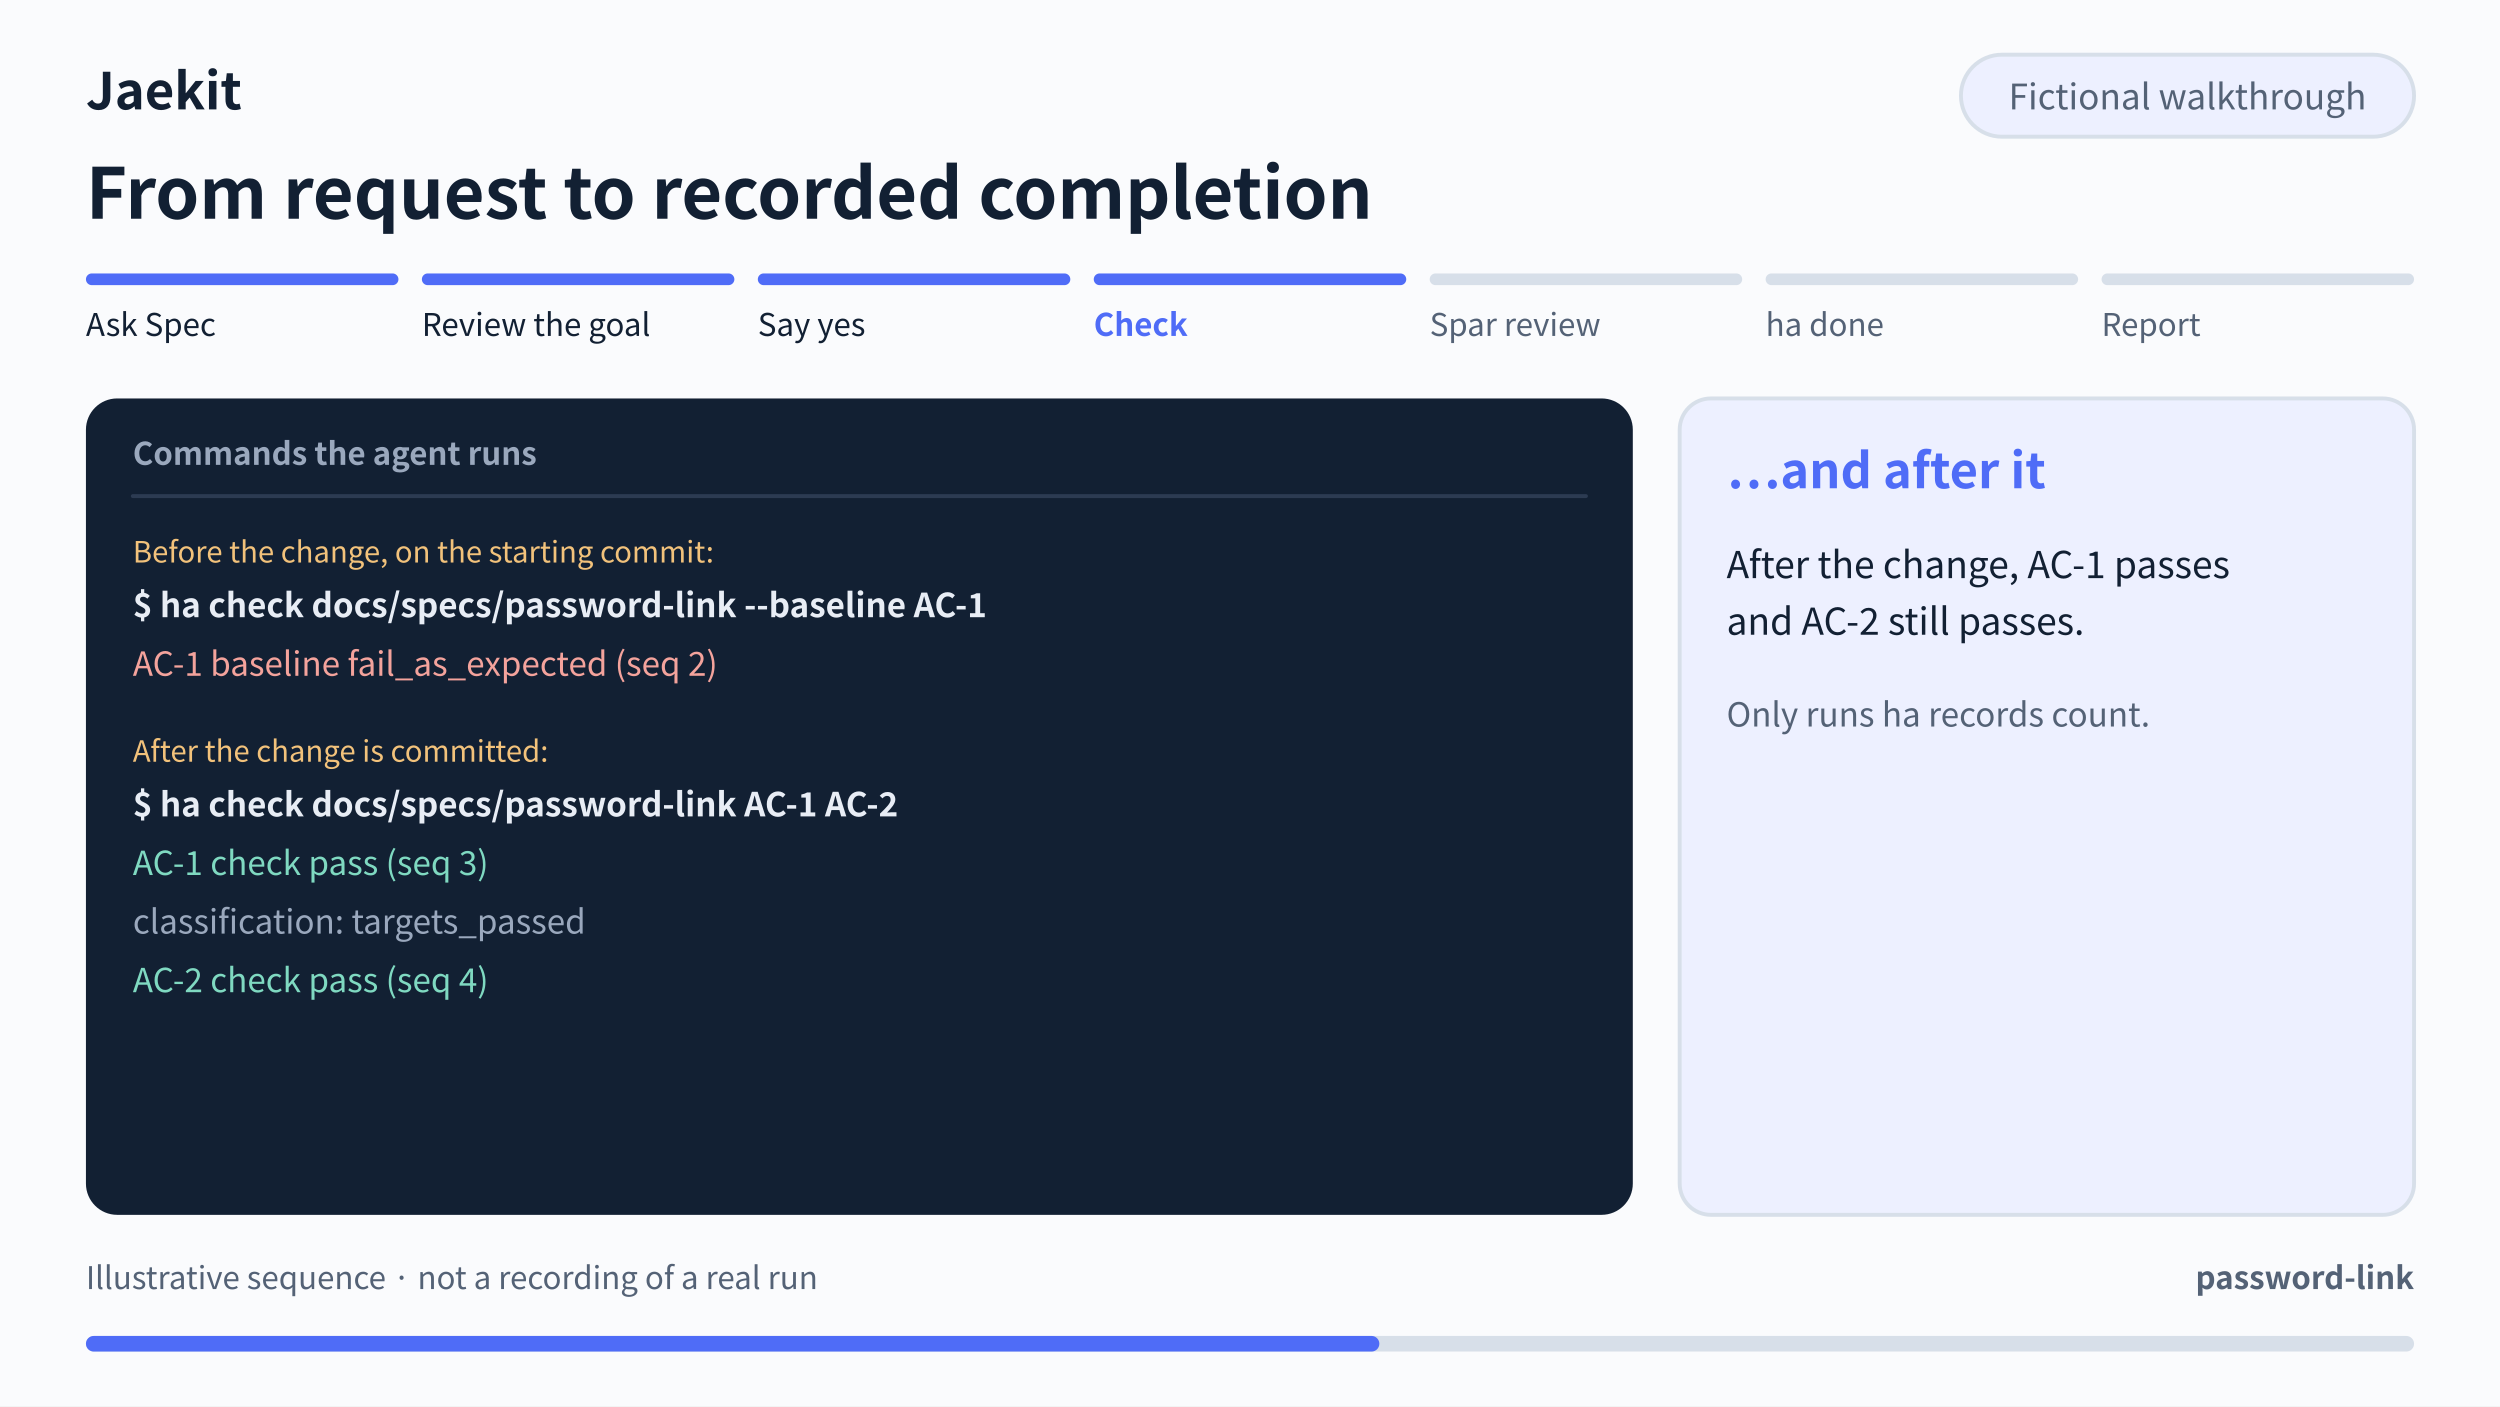
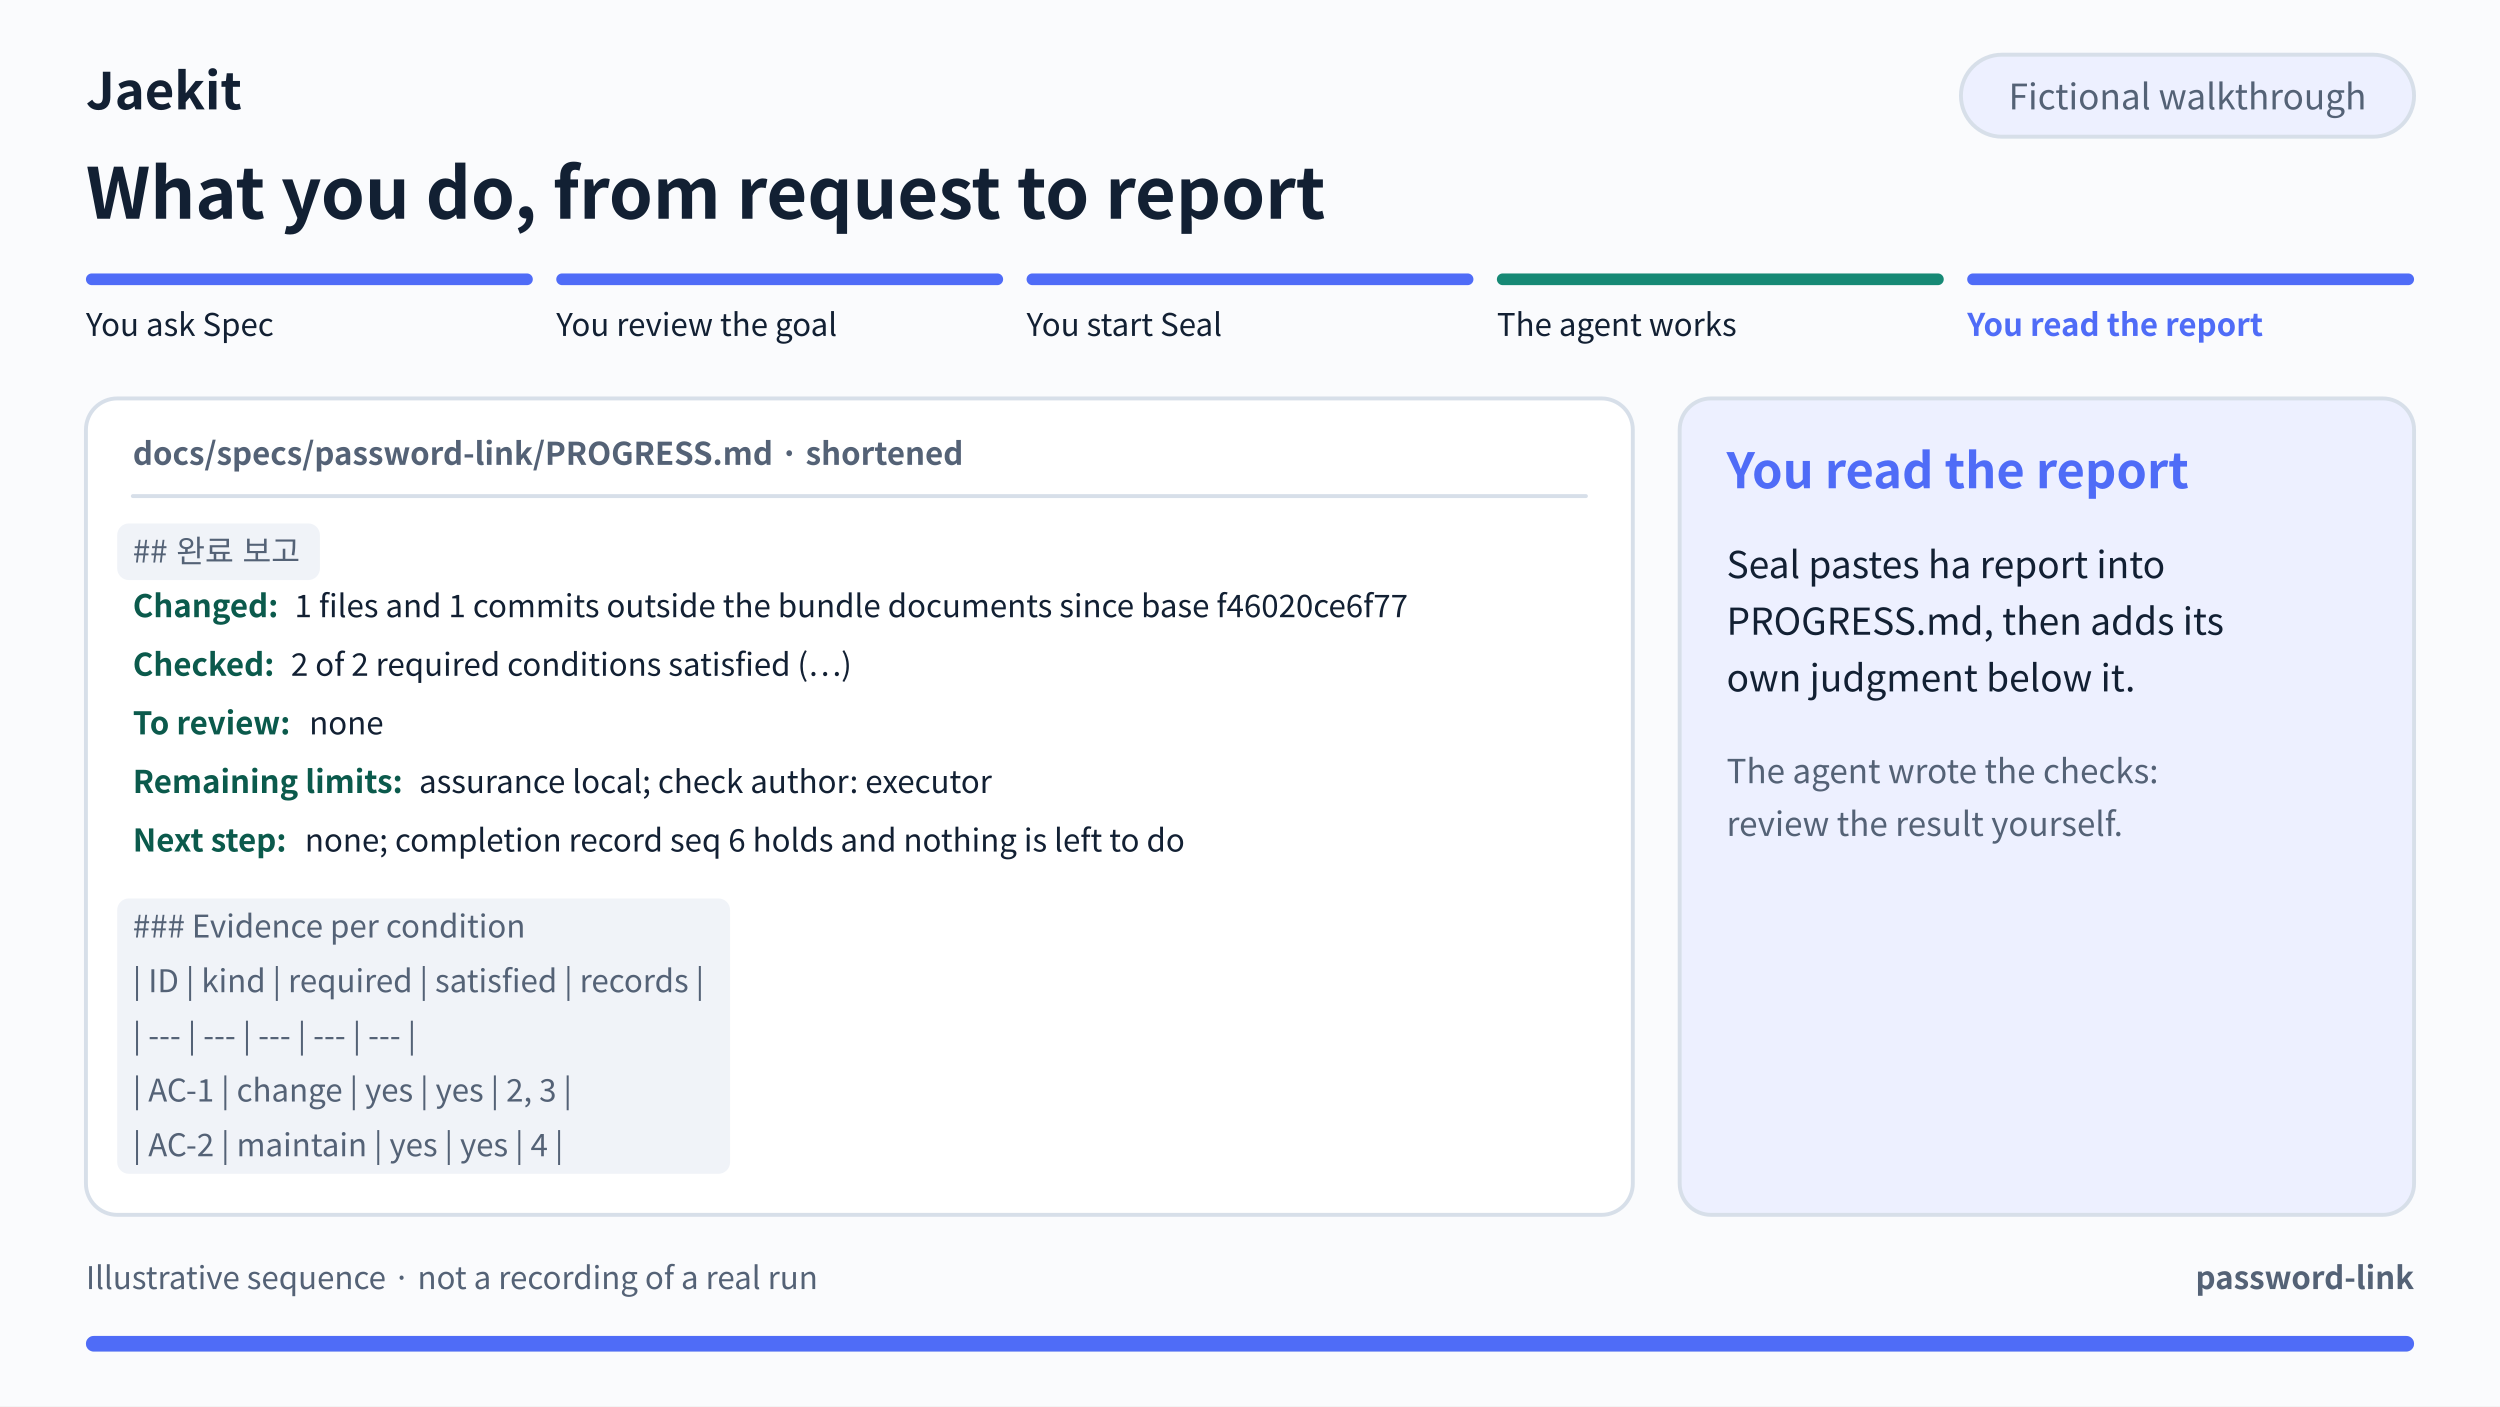
<svg xmlns="http://www.w3.org/2000/svg" width="1280" height="720" viewBox="0 0 1280 720" role="img" aria-labelledby="title description" xml:lang="en">
  <rect x="0" y="0" width="1280" height="720" rx="0" fill="#FAFBFD" />
  <text x="44" y="56" font-family="Noto Sans CJK KR, Noto Sans KR, sans-serif" font-size="26" font-weight="700" fill="#122033" text-anchor="start" xml:space="preserve">Jaekit</text>
  <rect x="1004" y="28" width="232" height="42" rx="21" fill="#EDF0FF" stroke="#D7DFE9" stroke-width="2" />
  <text x="1120" y="56" font-family="Noto Sans CJK KR, Noto Sans KR, sans-serif" font-size="18" font-weight="400" fill="#546276" text-anchor="middle" xml:space="preserve">Fictional walkthrough</text>
-   <text x="44" y="112" font-family="Noto Sans CJK KR, Noto Sans KR, sans-serif" font-size="36" font-weight="700" fill="#122033" text-anchor="start" xml:space="preserve">From request to recorded completion</text>
-   <rect x="44.0" y="140" width="160.0" height="6" rx="3" fill="#4F6CF7" />
-   <text x="44.0" y="172" font-family="Noto Sans CJK KR, Noto Sans KR, sans-serif" font-size="16" font-weight="400" fill="#122033" text-anchor="start" xml:space="preserve">Ask Spec</text>
-   <rect x="216.0" y="140" width="160.0" height="6" rx="3" fill="#4F6CF7" />
-   <text x="216.0" y="172" font-family="Noto Sans CJK KR, Noto Sans KR, sans-serif" font-size="16" font-weight="400" fill="#122033" text-anchor="start" xml:space="preserve">Review the goal</text>
-   <rect x="388.0" y="140" width="160.0" height="6" rx="3" fill="#4F6CF7" />
-   <text x="388.0" y="172" font-family="Noto Sans CJK KR, Noto Sans KR, sans-serif" font-size="16" font-weight="400" fill="#122033" text-anchor="start" xml:space="preserve">Say yes</text>
-   <rect x="560.0" y="140" width="160.0" height="6" rx="3" fill="#4F6CF7" />
-   <text x="560.0" y="172" font-family="Noto Sans CJK KR, Noto Sans KR, sans-serif" font-size="16" font-weight="700" fill="#4F6CF7" text-anchor="start" xml:space="preserve">Check</text>
-   <rect x="732.0" y="140" width="160.0" height="6" rx="3" fill="#D7DFE9" />
-   <text x="732.0" y="172" font-family="Noto Sans CJK KR, Noto Sans KR, sans-serif" font-size="16" font-weight="400" fill="#546276" text-anchor="start" xml:space="preserve">Spar review</text>
-   <rect x="904.0" y="140" width="160.0" height="6" rx="3" fill="#D7DFE9" />
-   <text x="904.0" y="172" font-family="Noto Sans CJK KR, Noto Sans KR, sans-serif" font-size="16" font-weight="400" fill="#546276" text-anchor="start" xml:space="preserve">ha done</text>
-   <rect x="1076.0" y="140" width="160.0" height="6" rx="3" fill="#D7DFE9" />
-   <text x="1076.0" y="172" font-family="Noto Sans CJK KR, Noto Sans KR, sans-serif" font-size="16" font-weight="400" fill="#546276" text-anchor="start" xml:space="preserve">Report</text>
-   <rect x="44" y="204" width="792" height="418" rx="16" fill="#122033" />
-   <text x="68" y="238" font-family="Noto Sans CJK KR, Noto Sans KR, sans-serif" font-size="16" font-weight="700" fill="#9AA8BD" text-anchor="start" xml:space="preserve">Commands the agent runs</text>
-   <path d="M68 254H812" fill="none" stroke="#2C3B52" stroke-width="2" stroke-linecap="round" stroke-linejoin="round" />
-   <text x="68" y="288" font-family="Noto Sans CJK KR, Noto Sans KR, sans-serif" font-size="15" font-weight="400" fill="#F2C27B" text-anchor="start" xml:space="preserve">Before the change, on the starting commit:</text>
-   <text x="68" y="316" font-family="Noto Sans CJK KR, Noto Sans KR, sans-serif" font-size="17" font-weight="700" fill="#E8EDF5" text-anchor="start" xml:space="preserve">$ ha check docs/specs/password-link --baseline AC-1</text>
-   <text x="68" y="346" font-family="Noto Sans CJK KR, Noto Sans KR, sans-serif" font-size="17" font-weight="400" fill="#F4A39C" text-anchor="start" xml:space="preserve">AC-1 baseline fail_as_expected (seq 2)</text>
-   <text x="68" y="390" font-family="Noto Sans CJK KR, Noto Sans KR, sans-serif" font-size="15" font-weight="400" fill="#F2C27B" text-anchor="start" xml:space="preserve">After the change is committed:</text>
-   <text x="68" y="418" font-family="Noto Sans CJK KR, Noto Sans KR, sans-serif" font-size="17" font-weight="700" fill="#E8EDF5" text-anchor="start" xml:space="preserve">$ ha check docs/specs/password-link AC-1 AC-2</text>
-   <text x="68" y="448" font-family="Noto Sans CJK KR, Noto Sans KR, sans-serif" font-size="17" font-weight="400" fill="#7FD9C1" text-anchor="start" xml:space="preserve">AC-1 check pass (seq 3)</text>
-   <text x="68" y="478" font-family="Noto Sans CJK KR, Noto Sans KR, sans-serif" font-size="17" font-weight="400" fill="#9AA8BD" text-anchor="start" xml:space="preserve">classification: targets_passed</text>
-   <text x="68" y="508" font-family="Noto Sans CJK KR, Noto Sans KR, sans-serif" font-size="17" font-weight="400" fill="#7FD9C1" text-anchor="start" xml:space="preserve">AC-2 check pass (seq 4)</text>
+   <text x="44" y="112" font-family="Noto Sans CJK KR, Noto Sans KR, sans-serif" font-size="36" font-weight="700" fill="#122033" text-anchor="start" xml:space="preserve">What you do, from request to report</text>
+   <rect x="44.0" y="140" width="228.8" height="6" rx="3" fill="#4F6CF7" />
+   <text x="44.0" y="172" font-family="Noto Sans CJK KR, Noto Sans KR, sans-serif" font-size="16" font-weight="400" fill="#122033" text-anchor="start" xml:space="preserve">You ask Spec</text>
+   <rect x="284.8" y="140" width="228.8" height="6" rx="3" fill="#4F6CF7" />
+   <text x="284.8" y="172" font-family="Noto Sans CJK KR, Noto Sans KR, sans-serif" font-size="16" font-weight="400" fill="#122033" text-anchor="start" xml:space="preserve">You review the goal</text>
+   <rect x="525.6" y="140" width="228.8" height="6" rx="3" fill="#4F6CF7" />
+   <text x="525.6" y="172" font-family="Noto Sans CJK KR, Noto Sans KR, sans-serif" font-size="16" font-weight="400" fill="#122033" text-anchor="start" xml:space="preserve">You start Seal</text>
+   <rect x="766.4" y="140" width="228.8" height="6" rx="3" fill="#168975" />
+   <text x="766.4" y="172" font-family="Noto Sans CJK KR, Noto Sans KR, sans-serif" font-size="16" font-weight="400" fill="#122033" text-anchor="start" xml:space="preserve">The agent works</text>
+   <rect x="1007.2" y="140" width="228.8" height="6" rx="3" fill="#4F6CF7" />
+   <text x="1007.2" y="172" font-family="Noto Sans CJK KR, Noto Sans KR, sans-serif" font-size="16" font-weight="700" fill="#4F6CF7" text-anchor="start" xml:space="preserve">You read the report</text>
+   <rect x="44" y="204" width="792" height="418" rx="16" fill="#FFFFFF" stroke="#D7DFE9" stroke-width="2" />
+   <text x="68" y="238" font-family="Noto Sans CJK KR, Noto Sans KR, sans-serif" font-size="16" font-weight="700" fill="#546276" text-anchor="start" xml:space="preserve">docs/specs/password-link/PROGRESS.md · shortened</text>
+   <path d="M68 254H812" fill="none" stroke="#D7DFE9" stroke-width="2" stroke-linecap="round" stroke-linejoin="round" />
+   <rect x="60" y="268" width="103.808" height="29" rx="6" fill="#F0F3F8" />
+   <rect x="60" y="460" width="313.808" height="141" rx="6" fill="#F0F3F8" />
+   <text x="68" y="288" font-family="Noto Sans CJK KR, Noto Sans KR, sans-serif" font-size="16" font-weight="400" fill="#546276" text-anchor="start" xml:space="preserve">## 완료 보고</text>
+   <text x="68" y="316" font-family="Noto Sans CJK KR, Noto Sans KR, sans-serif" font-size="16" font-weight="700" fill="#0B5A4C" text-anchor="start" xml:space="preserve">Changed:</text>
+   <text x="150.8" y="316" font-family="Noto Sans CJK KR, Noto Sans KR, sans-serif" font-size="16" font-weight="400" fill="#122033" text-anchor="start" xml:space="preserve">1 files and 1 commits outside the bundle documents since base f46020ce6f77</text>
+   <text x="68" y="346" font-family="Noto Sans CJK KR, Noto Sans KR, sans-serif" font-size="16" font-weight="700" fill="#0B5A4C" text-anchor="start" xml:space="preserve">Checked:</text>
+   <text x="148.928" y="346" font-family="Noto Sans CJK KR, Noto Sans KR, sans-serif" font-size="16" font-weight="400" fill="#122033" text-anchor="start" xml:space="preserve">2 of 2 required conditions satisfied (…)</text>
+   <text x="68" y="376" font-family="Noto Sans CJK KR, Noto Sans KR, sans-serif" font-size="16" font-weight="700" fill="#0B5A4C" text-anchor="start" xml:space="preserve">To review:</text>
+   <text x="158.304" y="376" font-family="Noto Sans CJK KR, Noto Sans KR, sans-serif" font-size="16" font-weight="400" fill="#122033" text-anchor="start" xml:space="preserve">none</text>
+   <text x="68" y="406" font-family="Noto Sans CJK KR, Noto Sans KR, sans-serif" font-size="16" font-weight="700" fill="#0B5A4C" text-anchor="start" xml:space="preserve">Remaining limits:</text>
+   <text x="214.56" y="406" font-family="Noto Sans CJK KR, Noto Sans KR, sans-serif" font-size="16" font-weight="400" fill="#122033" text-anchor="start" xml:space="preserve">assurance local; check author: executor</text>
+   <text x="68" y="436" font-family="Noto Sans CJK KR, Noto Sans KR, sans-serif" font-size="16" font-weight="700" fill="#0B5A4C" text-anchor="start" xml:space="preserve">Next step:</text>
+   <text x="156.096" y="436" font-family="Noto Sans CJK KR, Noto Sans KR, sans-serif" font-size="16" font-weight="400" fill="#122033" text-anchor="start" xml:space="preserve">none; completion record seq 6 holds and nothing is left to do</text>
+   <text x="68" y="480" font-family="Noto Sans CJK KR, Noto Sans KR, sans-serif" font-size="16" font-weight="400" fill="#546276" text-anchor="start" xml:space="preserve">### Evidence per condition</text>
+   <text x="68" y="508" font-family="Noto Sans CJK KR, Noto Sans KR, sans-serif" font-size="16" font-weight="400" fill="#546276" text-anchor="start" xml:space="preserve">| ID | kind | required | satisfied | records |</text>
+   <text x="68" y="536" font-family="Noto Sans CJK KR, Noto Sans KR, sans-serif" font-size="16" font-weight="400" fill="#546276" text-anchor="start" xml:space="preserve">| --- | --- | --- | --- | --- |</text>
+   <text x="68" y="564" font-family="Noto Sans CJK KR, Noto Sans KR, sans-serif" font-size="16" font-weight="400" fill="#546276" text-anchor="start" xml:space="preserve">| AC-1 | change | yes | yes | 2, 3 |</text>
+   <text x="68" y="592" font-family="Noto Sans CJK KR, Noto Sans KR, sans-serif" font-size="16" font-weight="400" fill="#546276" text-anchor="start" xml:space="preserve">| AC-2 | maintain | yes | yes | 4 |</text>
  <rect x="860" y="204" width="376" height="418" rx="16" fill="#EDF0FF" stroke="#D7DFE9" stroke-width="2" />
-   <text x="884" y="250" font-family="Noto Sans CJK KR, Noto Sans KR, sans-serif" font-size="25" font-weight="700" fill="#4F6CF7" text-anchor="start" xml:space="preserve">…and after it</text>
-   <text x="884" y="296" font-family="Noto Sans CJK KR, Noto Sans KR, sans-serif" font-size="19" font-weight="400" fill="#122033" text-anchor="start" xml:space="preserve">After the change, AC-1 passes</text>
-   <text x="884" y="325" font-family="Noto Sans CJK KR, Noto Sans KR, sans-serif" font-size="19" font-weight="400" fill="#122033" text-anchor="start" xml:space="preserve">and AC-2 still passes.</text>
-   <text x="884" y="372" font-family="Noto Sans CJK KR, Noto Sans KR, sans-serif" font-size="17" font-weight="400" fill="#546276" text-anchor="start" xml:space="preserve">Only runs ha records count.</text>
+   <text x="884" y="250" font-family="Noto Sans CJK KR, Noto Sans KR, sans-serif" font-size="25" font-weight="700" fill="#4F6CF7" text-anchor="start" xml:space="preserve">You read the report</text>
+   <text x="884" y="296" font-family="Noto Sans CJK KR, Noto Sans KR, sans-serif" font-size="19" font-weight="400" fill="#122033" text-anchor="start" xml:space="preserve">Seal pastes ha report into</text>
+   <text x="884" y="325" font-family="Noto Sans CJK KR, Noto Sans KR, sans-serif" font-size="19" font-weight="400" fill="#122033" text-anchor="start" xml:space="preserve">PROGRESS.md, then adds its</text>
+   <text x="884" y="354" font-family="Noto Sans CJK KR, Noto Sans KR, sans-serif" font-size="19" font-weight="400" fill="#122033" text-anchor="start" xml:space="preserve">own judgment below it.</text>
+   <text x="884" y="401" font-family="Noto Sans CJK KR, Noto Sans KR, sans-serif" font-size="17" font-weight="400" fill="#546276" text-anchor="start" xml:space="preserve">The agent wrote the checks:</text>
+   <text x="884" y="428" font-family="Noto Sans CJK KR, Noto Sans KR, sans-serif" font-size="17" font-weight="400" fill="#546276" text-anchor="start" xml:space="preserve">review the result yourself.</text>
  <text x="44" y="660" font-family="Noto Sans CJK KR, Noto Sans KR, sans-serif" font-size="16" font-weight="400" fill="#546276" text-anchor="start" xml:space="preserve">Illustrative sequence · not a recording of a real run</text>
  <text x="1236" y="660" font-family="Noto Sans CJK KR, Noto Sans KR, sans-serif" font-size="16" font-weight="700" fill="#546276" text-anchor="end" xml:space="preserve">password-link</text>
  <rect x="44" y="684" width="1192" height="8" rx="4" fill="#D7DFE9" />
-   <rect x="44" y="684" width="662.222" height="8" rx="4" fill="#4F6CF7" />
+   <rect x="44" y="684" width="1192.0" height="8" rx="4" fill="#4F6CF7" />
</svg>
